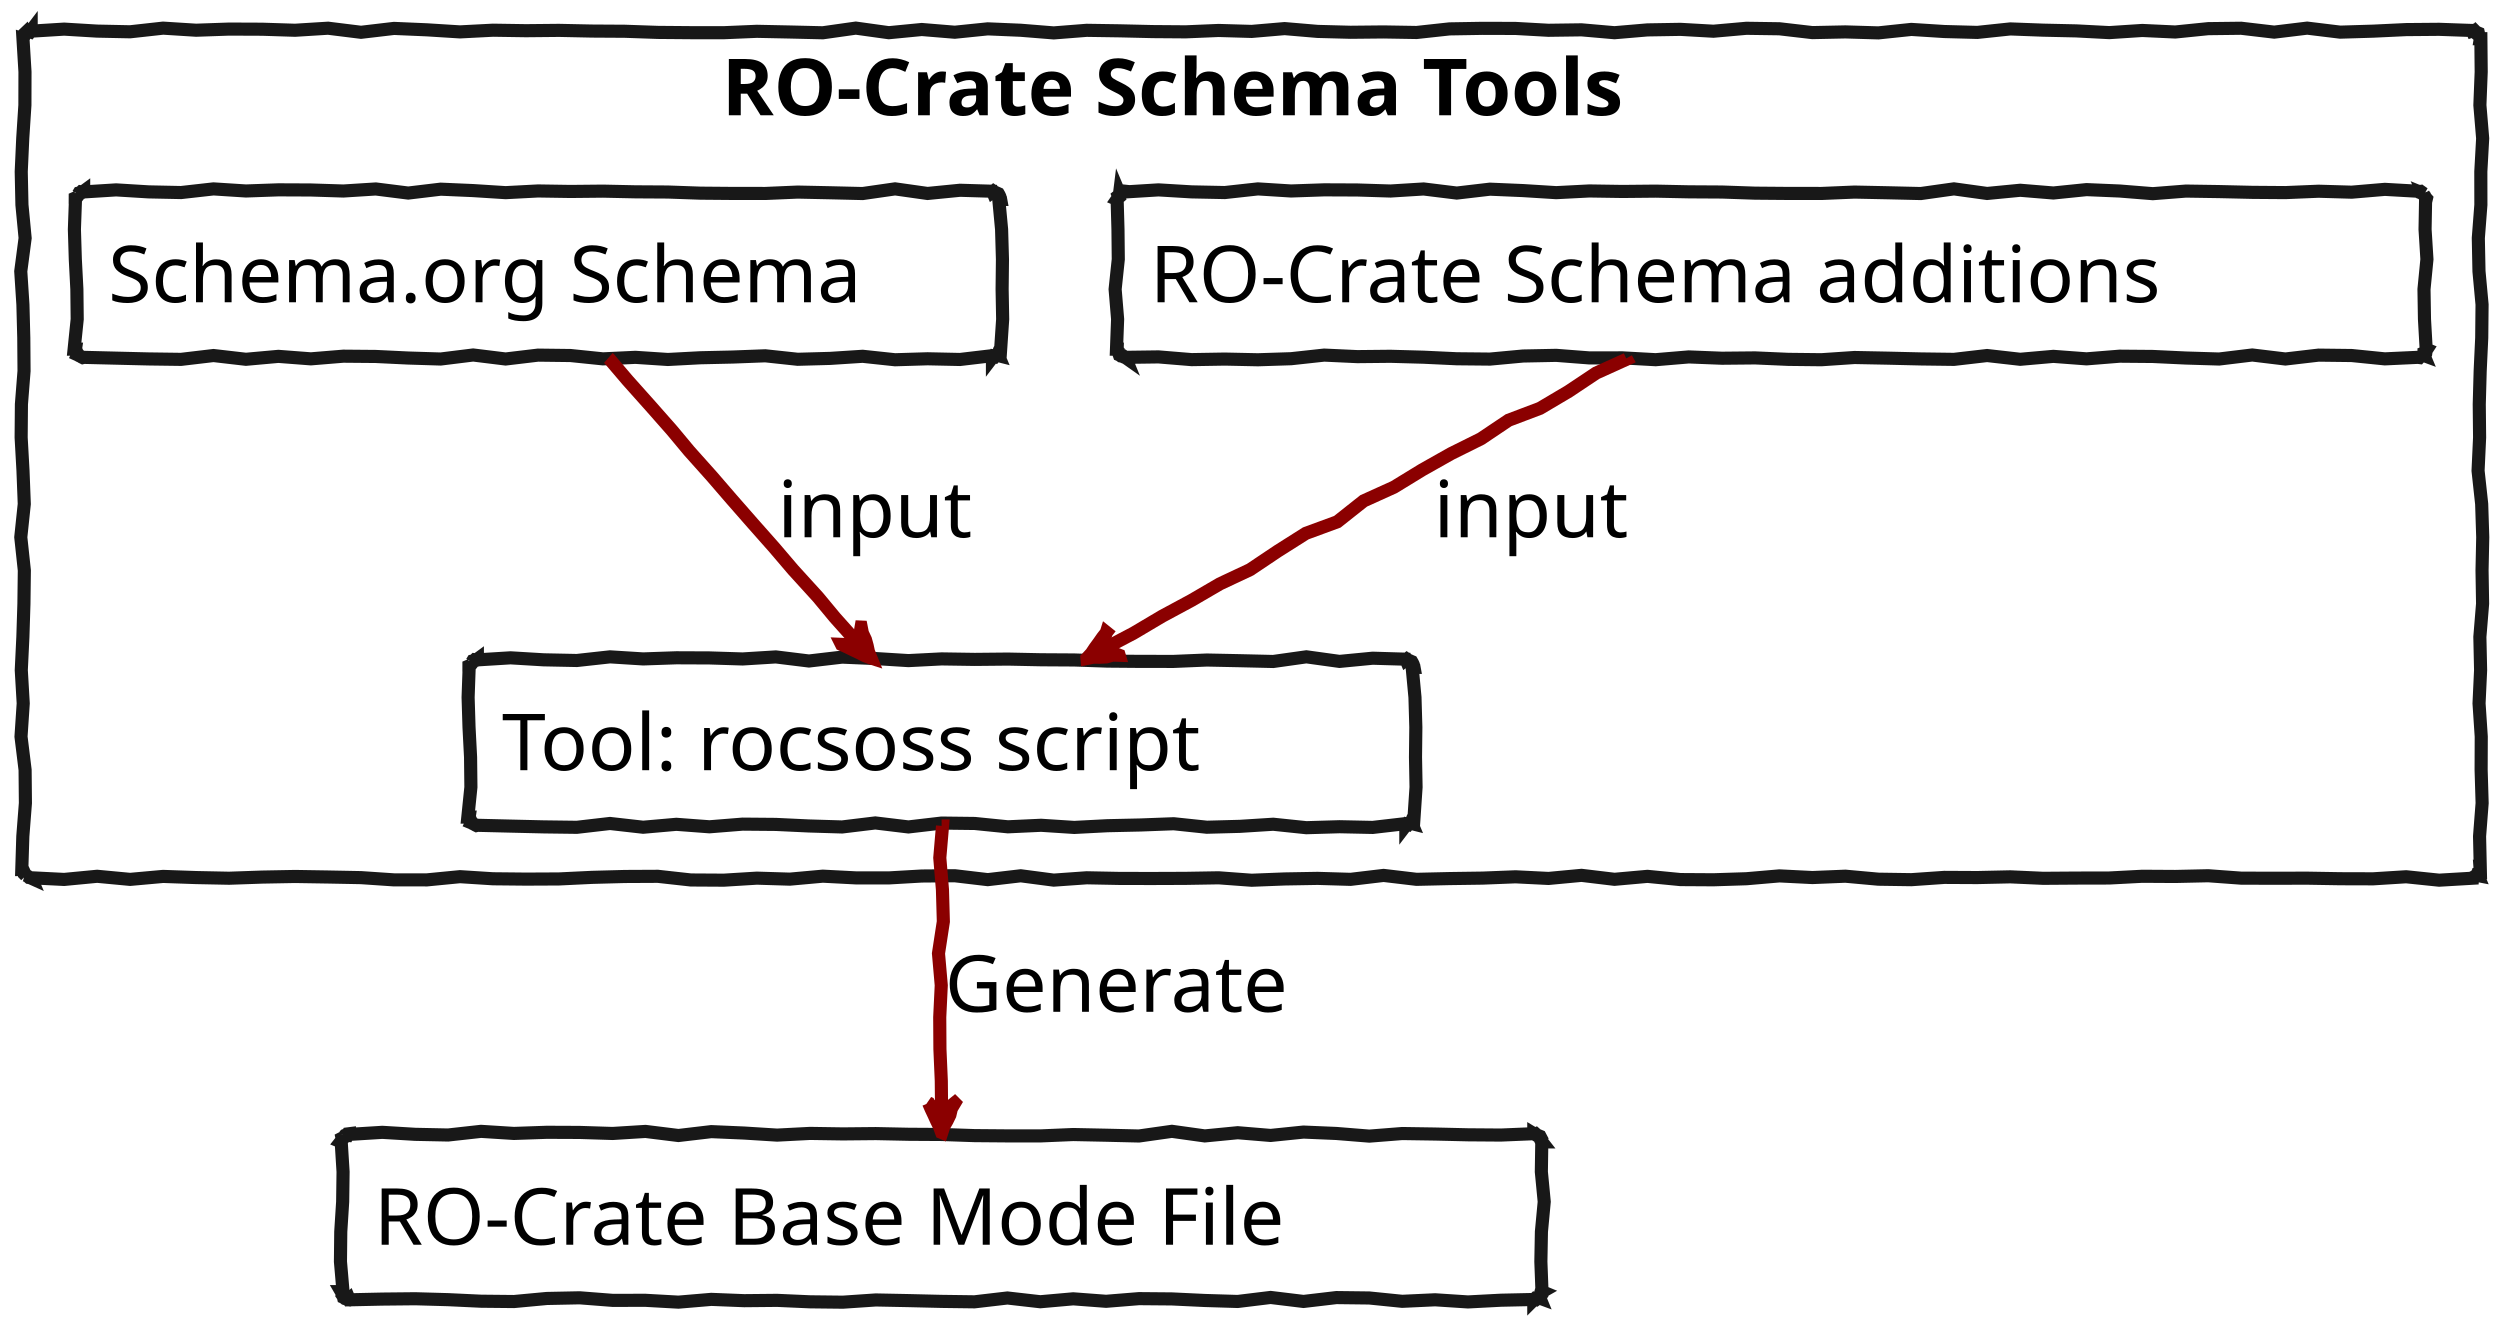
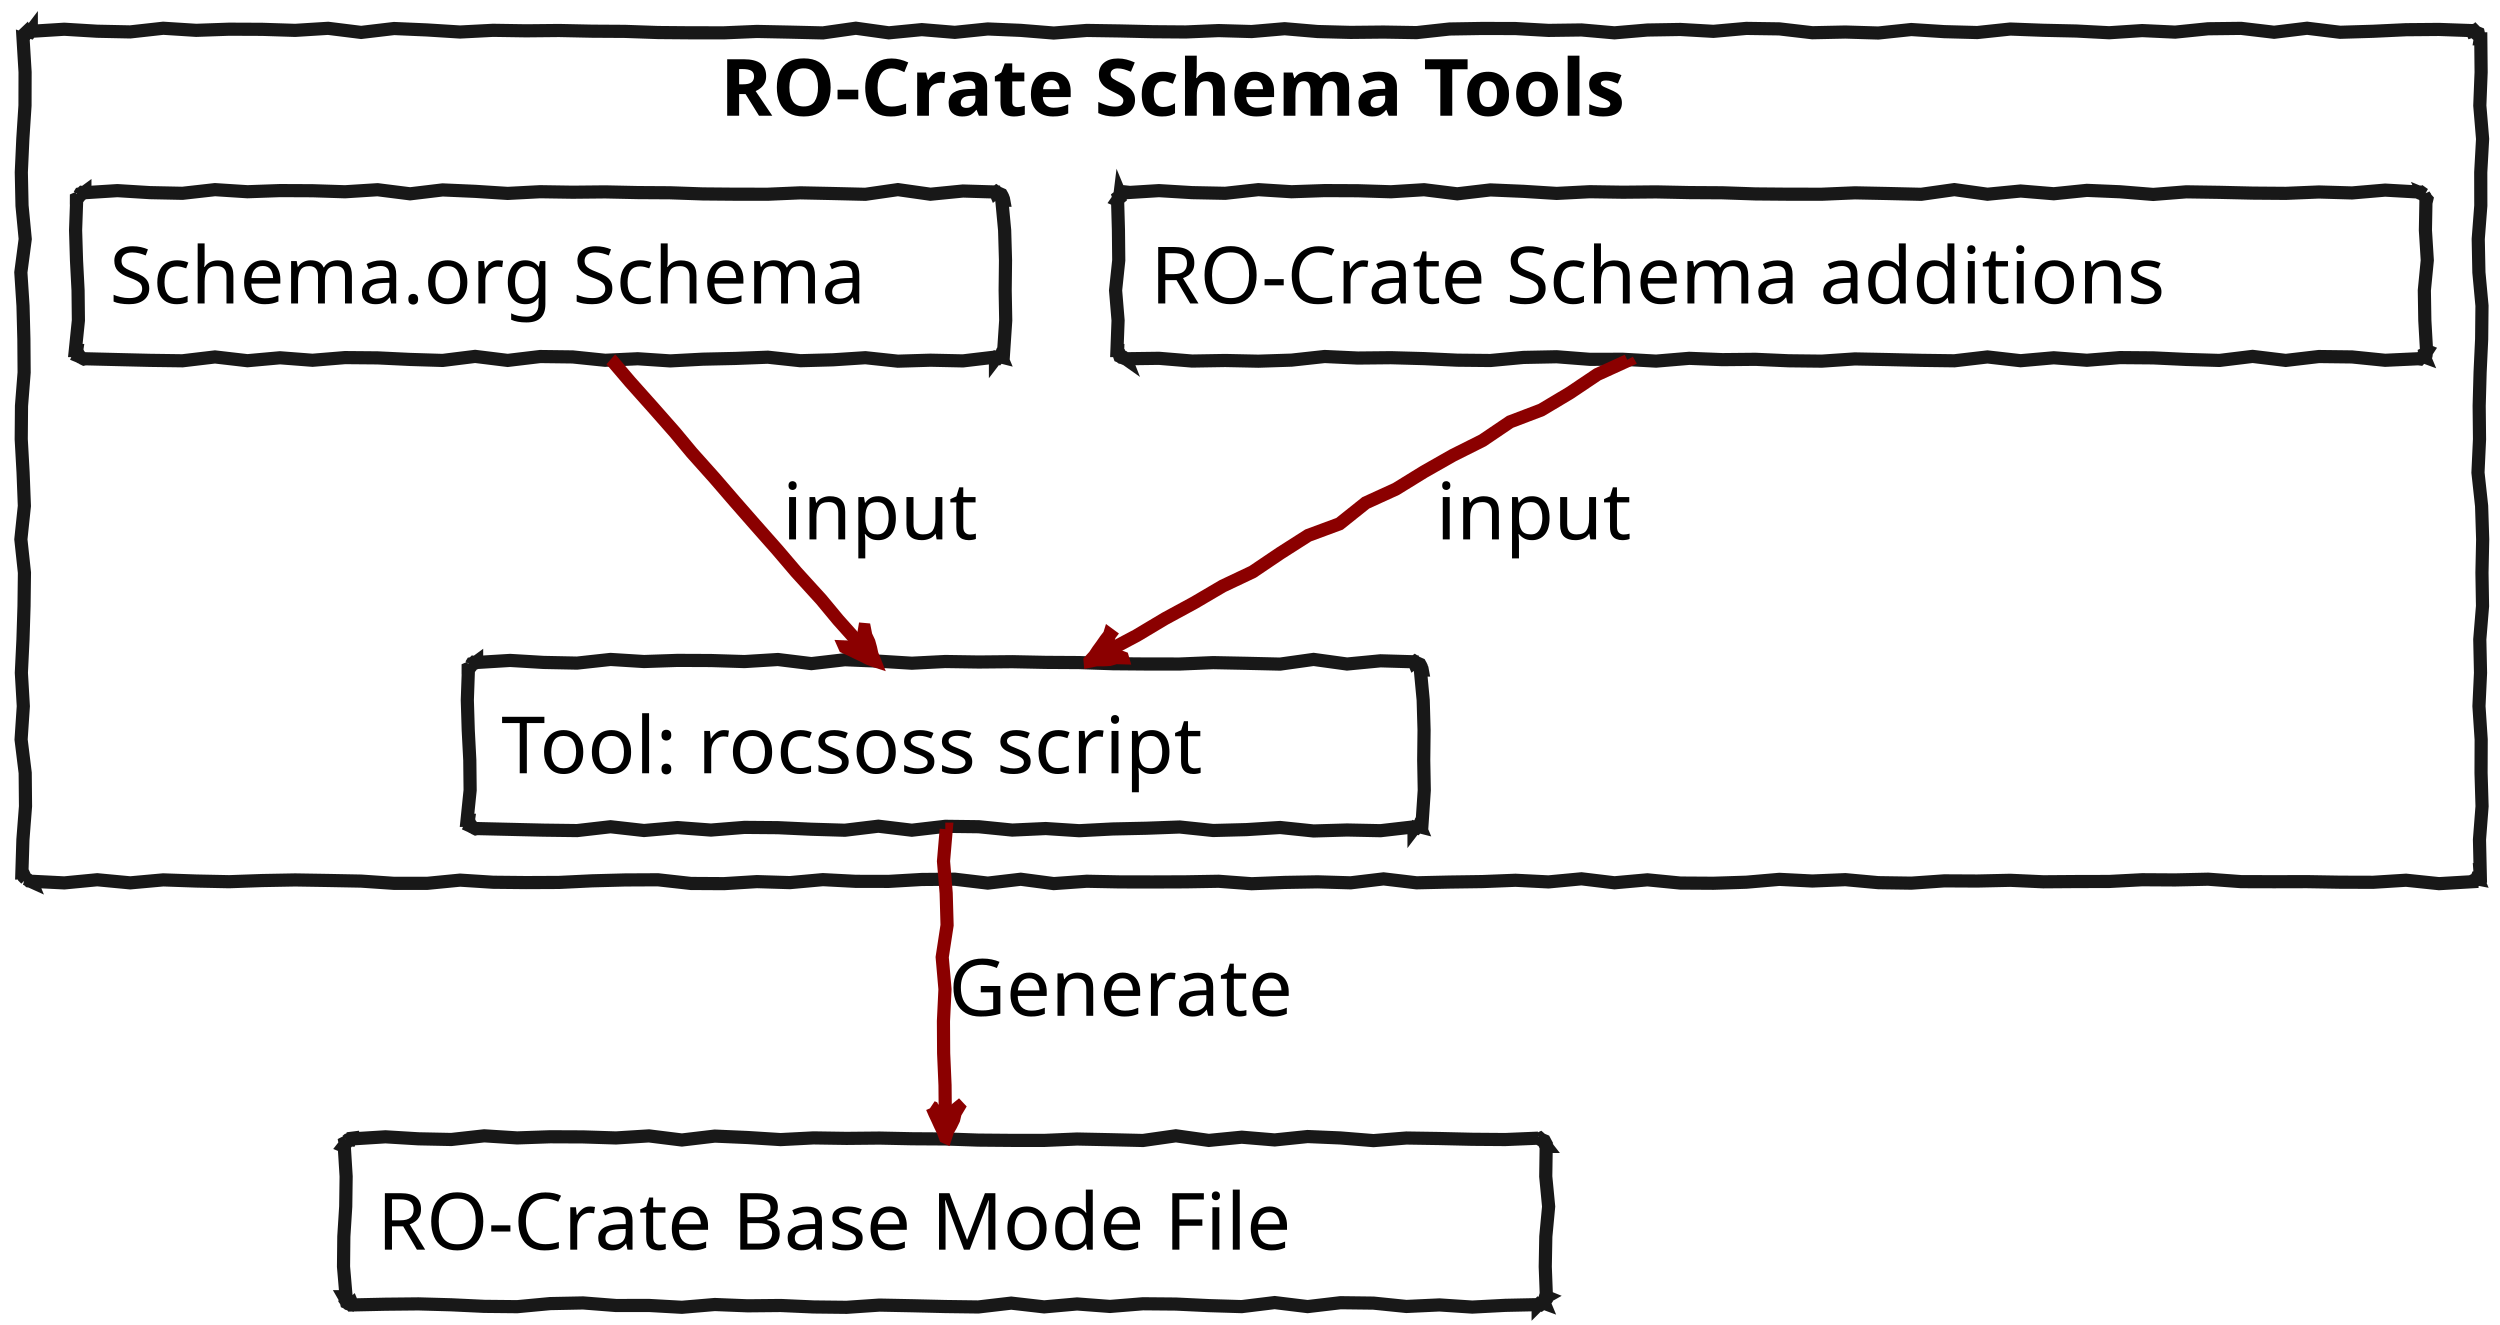
- <svg xmlns="http://www.w3.org/2000/svg" contentStyleType="text/css" height="402px" preserveAspectRatio="none" style="width:762px;height:402px;background:#FFFFFF;" version="1.1" viewBox="0 0 762 402" width="762px" zoomAndPan="magnify">
+ <svg xmlns="http://www.w3.org/2000/svg" contentStyleType="text/css" data-diagram-type="DESCRIPTION" height="402px" preserveAspectRatio="none" style="width:759px;height:402px;background:#FFFFFF;" version="1.1" viewBox="0 0 759 402" width="759px" zoomAndPan="magnify">
  <defs />
  <g>
-     <g id="cluster_tools">
-       <polygon fill="none" points="9.5,9.289,9.5,9.499,19.554,8.875,29.608,9.482,39.662,9.689,49.716,8.576,59.77,9.211,69.824,8.863,79.878,8.905,89.932,9.221,99.987,8.598,110.04,9.843,120.095,8.659,130.149,9.091,140.203,9.721,150.257,9.203,160.311,9.357,170.365,9.257,180.419,9.467,190.473,9.528,200.527,9.875,210.581,9.96,220.635,9.968,230.689,9.544,240.743,9.752,250.797,9.991,260.851,8.568,270.905,9.967,280.959,8.992,291.014,9.823,301.068,8.794,311.122,9.22,321.176,10.031,331.23,9.24,341.284,9.394,351.338,9.628,361.392,9.705,371.446,9.285,381.5,9.576,391.554,8.716,401.608,9.573,411.662,9.837,421.716,9.733,431.77,9.902,441.824,8.806,451.878,8.637,461.932,8.668,471.986,9.23,482.041,9.092,492.095,9.97,502.149,9.114,512.203,8.946,522.257,9.517,532.311,8.622,542.365,8.77,552.419,9.938,562.473,9.725,572.527,10.023,582.581,8.967,592.635,9.608,602.689,9.879,612.743,8.816,622.797,9.193,632.851,9.415,642.905,9.941,652.96,9.285,663.014,9.752,673.068,8.735,683.122,8.612,693.176,9.793,703.23,8.572,713.284,9.798,723.338,9.496,733.392,9.021,743.446,8.935,753.5,9.289,753.558,9.43,753.815,9.343,754.283,9.764,754.49,9.558,754.993,10.065,755.268,10.021,755.417,10.083,755.49,10.406,755.575,10.734,755.931,11.175,756.043,11.514,756,11.789,756.169,11.789,756.268,21.919,755.87,32.05,756.716,42.18,756.155,52.31,756.173,62.441,755.392,72.571,755.595,82.702,756.531,92.832,756.43,102.963,755.957,113.093,755.678,123.223,755.781,133.354,755.314,143.484,756.415,153.614,756.74,163.745,756.526,173.875,756.695,184.006,755.863,194.136,756.087,204.267,755.612,214.397,756.284,224.527,756.247,234.658,756.552,244.788,755.77,254.918,756,265.049,755.959,265.032,755.99,265.459,755.882,265.828,755.403,266.044,755.355,266.438,755.268,266.817,755.287,266.863,754.836,266.775,754.606,267.218,754.24,267.336,753.841,267.372,753.5,267.549,753.5,267.691,743.446,268.278,733.392,267.236,723.338,267.864,713.284,267.835,703.23,267.665,693.176,267.69,683.122,267.662,673.068,266.925,663.014,267.148,652.96,267.087,642.905,267.613,632.851,267.637,622.797,267.711,612.743,267.258,602.689,267.481,592.635,267.429,582.581,268.126,572.527,267.976,562.473,267.063,552.419,267.476,542.365,266.972,532.311,267.837,522.257,268.157,512.203,268.094,502.149,267.113,492.095,268.013,482.041,266.806,471.986,267.749,461.932,267.25,451.878,267.646,441.824,267.789,431.77,268.021,421.716,266.829,411.662,268.024,401.608,267.727,391.554,267.904,381.5,268.297,371.446,267.554,361.392,267.724,351.338,267.762,341.284,267.746,331.23,267.548,321.176,268.26,311.122,266.939,301.068,268.114,291.014,266.925,280.959,267.009,270.905,267.589,260.851,267.577,250.797,267.056,240.743,267.963,230.689,267.658,220.635,268.276,210.581,268.216,200.527,267.101,190.473,267.151,180.419,267.42,170.365,267.904,160.311,267.952,150.257,267.85,140.203,267.207,130.149,268.185,120.095,268.183,110.04,267.502,99.987,267.31,89.932,267.148,79.878,267.334,69.824,267.686,59.77,267.481,49.716,267.131,39.662,268.036,29.608,267.09,19.554,268.051,9.5,267.549,9.555,267.68,9.194,267.517,8.881,267.469,8.408,267.034,8.047,266.871,7.732,266.817,7.892,266.883,7.402,266.387,7.367,266.08,7.329,265.771,7.168,265.411,7,265.049,6.641,265.049,6.957,254.918,7.745,244.788,7.649,234.658,6.404,224.527,7.079,214.397,6.486,204.267,6.974,194.136,7.293,184.006,7.42,173.875,6.335,163.745,7.401,153.614,7.008,143.484,6.445,133.354,6.529,123.223,7.327,113.093,7.25,102.963,6.984,92.832,6.328,82.702,7.658,72.571,6.688,62.441,6.472,52.31,6.933,42.18,7.59,32.05,7.615,21.919,7,11.789,7.011,11.793,7.1,11.416,7.345,11.104,7.497,10.752,7.429,10.31,7.732,10.021,7.785,10.149,8.157,10.047,8.412,9.662,8.738,9.45,9.232,9.643,9.5,9.289" style="stroke:#181818;stroke-width:4.0;" />
-       <text fill="#000000" font-family="Chalkduster" font-size="24" font-weight="bold" lengthAdjust="spacing" textLength="323" x="220" y="35.13">RO-Crate Schema Tools</text>
+     <g class="cluster" data-entity="tools" data-source-line="3" data-uid="ent0002" id="cluster_tools">
+       <polygon fill="none" points="9.5,9.289,9.5,9.499,19.514,8.875,29.527,9.482,39.541,9.689,49.554,8.576,59.568,9.211,69.581,8.863,79.595,8.905,89.608,9.221,99.622,8.598,109.635,9.843,119.649,8.659,129.662,9.091,139.676,9.721,149.689,9.203,159.703,9.357,169.716,9.257,179.73,9.467,189.743,9.528,199.757,9.875,209.77,9.96,219.784,9.968,229.797,9.544,239.811,9.752,249.824,9.991,259.838,8.568,269.851,9.967,279.865,8.992,289.878,9.823,299.892,8.794,309.905,9.22,319.919,10.031,329.932,9.24,339.946,9.394,349.959,9.628,359.973,9.705,369.986,9.285,380,9.576,390.014,8.716,400.027,9.573,410.041,9.837,420.054,9.733,430.068,9.902,440.081,8.806,450.095,8.637,460.108,8.668,470.122,9.23,480.135,9.092,490.149,9.97,500.162,9.114,510.176,8.946,520.189,9.517,530.203,8.622,540.216,8.77,550.23,9.938,560.243,9.725,570.257,10.023,580.27,8.967,590.284,9.608,600.297,9.879,610.311,8.816,620.324,9.193,630.338,9.415,640.351,9.941,650.365,9.285,660.378,9.752,670.392,8.735,680.405,8.612,690.419,9.793,700.432,8.572,710.446,9.798,720.46,9.496,730.473,9.021,740.486,8.935,750.5,9.289,750.558,9.43,750.815,9.343,751.283,9.764,751.49,9.558,751.993,10.065,752.268,10.021,752.417,10.083,752.49,10.406,752.575,10.734,752.931,11.175,753.043,11.514,753,11.789,753.169,11.789,753.268,21.919,752.87,32.05,753.716,42.18,753.155,52.31,753.173,62.441,752.392,72.571,752.595,82.702,753.531,92.832,753.43,102.963,752.957,113.093,752.678,123.223,752.781,133.354,752.314,143.484,753.415,153.614,753.74,163.745,753.526,173.875,753.695,184.006,752.863,194.136,753.087,204.267,752.612,214.397,753.284,224.527,753.247,234.658,753.552,244.788,752.77,254.918,753,265.049,752.959,265.032,752.99,265.459,752.882,265.828,752.403,266.044,752.355,266.438,752.268,266.817,752.287,266.863,751.836,266.775,751.606,267.218,751.24,267.336,750.841,267.372,750.5,267.549,750.5,267.691,740.486,268.278,730.473,267.236,720.46,267.864,710.446,267.835,700.432,267.665,690.419,267.69,680.405,267.662,670.392,266.925,660.378,267.148,650.365,267.087,640.351,267.613,630.338,267.637,620.324,267.711,610.311,267.258,600.297,267.481,590.284,267.429,580.27,268.126,570.257,267.976,560.243,267.063,550.23,267.476,540.216,266.972,530.203,267.837,520.189,268.157,510.176,268.094,500.162,267.113,490.149,268.013,480.135,266.806,470.122,267.749,460.108,267.25,450.095,267.646,440.081,267.789,430.068,268.021,420.054,266.829,410.041,268.024,400.027,267.727,390.014,267.904,380,268.297,369.986,267.554,359.973,267.724,349.959,267.762,339.946,267.746,329.932,267.548,319.919,268.26,309.905,266.939,299.892,268.114,289.878,266.925,279.865,267.009,269.851,267.589,259.838,267.577,249.824,267.056,239.811,267.963,229.797,267.658,219.784,268.276,209.77,268.216,199.757,267.101,189.743,267.151,179.73,267.42,169.716,267.904,159.703,267.952,149.689,267.85,139.676,267.207,129.662,268.185,119.649,268.183,109.635,267.502,99.622,267.31,89.608,267.148,79.595,267.334,69.581,267.686,59.568,267.481,49.554,267.131,39.541,268.036,29.527,267.09,19.514,268.051,9.5,267.549,9.555,267.68,9.194,267.517,8.881,267.469,8.408,267.034,8.047,266.871,7.732,266.817,7.892,266.883,7.402,266.387,7.367,266.08,7.329,265.771,7.168,265.411,7,265.049,6.641,265.049,6.957,254.918,7.745,244.788,7.649,234.658,6.404,224.527,7.079,214.397,6.486,204.267,6.974,194.136,7.293,184.006,7.42,173.875,6.335,163.745,7.401,153.614,7.008,143.484,6.445,133.354,6.529,123.223,7.327,113.093,7.25,102.963,6.984,92.832,6.328,82.702,7.658,72.571,6.688,62.441,6.472,52.31,6.933,42.18,7.59,32.05,7.615,21.919,7,11.789,7.011,11.793,7.1,11.416,7.345,11.104,7.497,10.752,7.429,10.31,7.732,10.021,7.785,10.149,8.157,10.047,8.412,9.662,8.738,9.45,9.232,9.643,9.5,9.289" style="stroke:#181818;stroke-width:4;" />
+       <text fill="#000000" font-family="Chalkduster" font-size="24" font-weight="bold" lengthAdjust="spacing" textLength="322.767" x="218.617" y="35.13">RO-Crate Schema Tools</text>
    </g>
-     <g id="elem_sos">
-       <polygon fill="none" points="25.5,58.289,25.5,58.499,35.393,57.875,45.286,58.482,55.179,58.689,65.071,57.576,74.964,58.211,84.857,57.862,94.75,57.906,104.643,58.221,114.536,57.598,124.429,58.843,134.321,57.659,144.214,58.091,154.107,58.721,164,58.203,173.893,58.357,183.786,58.257,193.679,58.468,203.571,58.528,213.464,58.875,223.357,58.96,233.25,58.968,243.143,58.544,253.036,58.752,262.929,58.991,272.821,57.568,282.714,58.968,292.607,57.992,302.5,58.289,302.568,58.453,302.79,58.283,303.198,58.561,303.655,58.957,303.908,58.86,304.268,59.021,304.3,59.035,304.519,59.418,304.689,59.781,304.706,60.081,304.942,60.472,305,60.789,304.428,60.789,305.284,69.915,305.548,79.041,305.445,88.167,305.613,97.293,305,106.419,304.851,106.357,304.653,106.689,304.516,107.047,304.543,107.472,304.354,107.808,304.268,108.187,304.355,108.396,303.892,108.279,303.517,108.374,303.236,108.696,302.769,108.567,302.5,108.919,302.5,108.4,292.607,109.568,282.714,109.355,272.821,109.653,262.929,108.597,253.036,109.238,243.143,109.509,233.25,108.446,223.357,108.823,213.464,109.045,203.571,109.57,193.679,108.915,183.786,109.381,173.893,108.365,164,108.242,154.107,109.422,144.214,108.202,134.321,109.428,124.429,109.125,114.536,108.651,104.643,108.565,94.75,109.377,84.857,108.62,74.964,109.511,65.071,108.366,55.179,109.536,45.286,109.403,35.393,109.164,25.5,108.919,25.506,108.933,25.239,108.996,24.871,108.815,24.461,108.532,24.12,108.416,23.732,108.187,23.692,108.17,23.806,107.924,23.487,107.499,23.346,107.148,22.959,106.695,23,106.419,22.595,106.419,23.531,97.293,23.43,88.167,22.957,79.041,22.678,69.915,23,60.789,22.933,60.761,22.935,60.348,23.421,60.135,23.667,59.823,23.748,59.442,23.732,59.021,23.821,59.235,24.068,58.833,24.451,58.755,24.744,58.462,25.183,58.523,25.5,58.289" style="stroke:#181818;stroke-width:4.0;" />
-       <text fill="#000000" font-family="Chalkduster" font-size="24" lengthAdjust="spacing" textLength="262" x="33" y="92.13">Schema.org Schema</text>
+     <g class="entity" data-entity="sos" data-source-line="4" data-uid="ent0003" id="entity_sos">
+       <polygon fill="none" points="25.77,58.289,25.77,58.499,35.643,57.875,45.517,58.482,55.39,58.689,65.263,57.576,75.137,58.211,85.01,57.862,94.883,57.906,104.757,58.221,114.63,57.598,124.504,58.843,134.377,57.659,144.25,58.091,154.124,58.721,163.997,58.203,173.87,58.357,183.744,58.257,193.617,58.468,203.49,58.528,213.364,58.875,223.237,58.96,233.111,58.968,242.984,58.544,252.857,58.752,262.731,58.991,272.604,57.568,282.477,58.968,292.351,57.992,302.224,58.289,302.292,58.453,302.515,58.283,302.923,58.561,303.379,58.957,303.632,58.86,303.992,59.021,304.024,59.035,304.243,59.418,304.413,59.781,304.43,60.081,304.666,60.472,304.724,60.789,304.152,60.789,305.009,69.915,305.272,79.041,305.169,88.167,305.337,97.293,304.724,106.419,304.575,106.357,304.377,106.689,304.24,107.047,304.267,107.472,304.078,107.808,303.992,108.187,304.079,108.396,303.616,108.279,303.241,108.374,302.96,108.696,302.493,108.567,302.224,108.919,302.224,108.4,292.351,109.568,282.477,109.355,272.604,109.653,262.731,108.597,252.857,109.238,242.984,109.509,233.111,108.446,223.237,108.823,213.364,109.045,203.49,109.57,193.617,108.915,183.744,109.381,173.87,108.365,163.997,108.242,154.124,109.422,144.25,108.202,134.377,109.428,124.504,109.125,114.63,108.651,104.757,108.565,94.883,109.377,85.01,108.62,75.137,109.511,65.263,108.366,55.39,109.536,45.517,109.403,35.643,109.164,25.77,108.919,25.776,108.933,25.509,108.996,25.141,108.815,24.731,108.532,24.39,108.416,24.002,108.187,23.962,108.17,24.076,107.924,23.757,107.499,23.616,107.148,23.229,106.695,23.27,106.419,22.865,106.419,23.801,97.293,23.7,88.167,23.227,79.041,22.948,69.915,23.27,60.789,23.203,60.761,23.205,60.348,23.691,60.135,23.937,59.823,24.018,59.442,24.002,59.021,24.091,59.235,24.338,58.833,24.721,58.755,25.014,58.462,25.453,58.523,25.77,58.289" style="stroke:#181818;stroke-width:4;" />
+       <text fill="#000000" font-family="Chalkduster" font-size="24" lengthAdjust="spacing" textLength="261.454" x="33.27" y="92.13">Schema.org Schema</text>
    </g>
-     <g id="elem_roc">
-       <polygon fill="none" points="343,58.289,343,58.499,353.103,57.875,363.205,58.482,373.308,58.689,383.41,57.576,393.513,58.211,403.615,57.862,413.718,57.906,423.82,58.221,433.923,57.598,444.026,58.843,454.128,57.659,464.231,58.091,474.333,58.721,484.436,58.203,494.538,58.357,504.641,58.257,514.744,58.468,524.846,58.528,534.949,58.875,545.051,58.96,555.154,58.968,565.256,58.544,575.359,58.752,585.462,58.991,595.564,57.568,605.667,58.968,615.769,57.992,625.872,58.823,635.974,57.794,646.077,58.221,656.179,59.031,666.282,58.24,676.385,58.394,686.487,58.628,696.59,58.705,706.692,58.285,716.795,58.576,726.897,57.717,737,58.289,737.036,58.377,737.423,58.604,737.764,58.719,738.139,58.917,738.353,58.726,738.768,59.021,738.567,58.938,738.723,59.295,739.043,59.721,739.147,60.057,739.563,60.522,739.5,60.789,739.325,60.789,739.157,69.915,739.728,79.041,738.833,88.167,738.981,97.293,739.5,106.419,739.7,106.502,739.488,106.828,739.433,107.22,738.962,107.438,739.013,107.874,738.768,108.187,738.843,108.368,738.354,108.188,738.048,108.45,737.723,108.665,737.437,108.973,737,108.919,737,108.915,726.897,109.381,716.795,108.365,706.692,108.242,696.59,109.422,686.487,108.202,676.385,109.428,666.282,109.125,656.179,108.651,646.077,108.565,635.974,109.377,625.872,108.62,615.769,109.511,605.667,108.366,595.564,109.536,585.462,109.403,575.359,109.164,565.256,108.966,555.154,109.645,545.051,109.532,534.949,109.088,524.846,109.187,514.744,108.788,504.641,109.635,494.538,109.074,484.436,109.091,474.333,108.31,464.231,108.514,454.128,109.45,444.026,109.349,433.923,108.876,423.82,108.597,413.718,108.7,403.615,108.233,393.513,109.334,383.41,109.658,373.308,109.445,363.205,109.614,353.103,108.782,343,108.919,343.011,108.946,342.597,108.653,342.329,108.713,341.971,108.555,341.656,108.503,341.232,108.187,341.161,108.157,341.044,107.816,341.076,107.536,340.968,107.198,340.489,106.707,340.5,106.419,340.306,106.419,340.649,97.293,339.889,88.167,340.853,79.041,340.758,69.915,340.5,60.789,340.469,60.776,340.69,60.453,341.017,60.175,340.843,59.688,341.183,59.415,341.232,59.021,341.269,59.109,341.601,58.91,341.957,58.772,342.307,58.617,342.567,58.243,343,58.289" style="stroke:#181818;stroke-width:4.0;" />
-       <text fill="#000000" font-family="Chalkduster" font-size="24" lengthAdjust="spacing" textLength="379" x="350.5" y="92.13">RO-Crate Schema additions</text>
+     <g class="entity" data-entity="roc" data-source-line="5" data-uid="ent0004" id="entity_roc">
+       <polygon fill="none" points="341.8,58.289,341.8,58.499,351.861,57.875,361.923,58.482,371.984,58.689,382.046,57.576,392.107,58.211,402.169,57.862,412.23,57.906,422.292,58.221,432.353,57.598,442.414,58.843,452.476,57.659,462.537,58.091,472.599,58.721,482.66,58.203,492.722,58.357,502.783,58.257,512.845,58.468,522.906,58.528,532.968,58.875,543.029,58.96,553.091,58.968,563.152,58.544,573.213,58.752,583.275,58.991,593.336,57.568,603.398,58.968,613.459,57.992,623.521,58.823,633.582,57.794,643.644,58.221,653.705,59.031,663.766,58.24,673.828,58.394,683.889,58.628,693.951,58.705,704.012,58.285,714.074,58.576,724.135,57.717,734.197,58.289,734.233,58.377,734.62,58.604,734.961,58.719,735.336,58.917,735.549,58.726,735.965,59.021,735.764,58.938,735.919,59.295,736.239,59.721,736.343,60.057,736.76,60.522,736.697,60.789,736.522,60.789,736.354,69.915,736.925,79.041,736.03,88.167,736.178,97.293,736.697,106.419,736.896,106.502,736.684,106.828,736.63,107.22,736.158,107.438,736.209,107.874,735.965,108.187,736.04,108.368,735.551,108.188,735.245,108.45,734.92,108.665,734.633,108.973,734.197,108.919,734.197,108.915,724.135,109.381,714.074,108.365,704.012,108.242,693.951,109.422,683.889,108.202,673.828,109.428,663.766,109.125,653.705,108.651,643.644,108.565,633.582,109.377,623.521,108.62,613.459,109.511,603.398,108.366,593.336,109.536,583.275,109.403,573.213,109.164,563.152,108.966,553.091,109.645,543.029,109.532,532.968,109.088,522.906,109.187,512.845,108.788,502.783,109.635,492.722,109.074,482.66,109.091,472.599,108.31,462.537,108.514,452.476,109.45,442.414,109.349,432.353,108.876,422.292,108.597,412.23,108.7,402.169,108.233,392.107,109.334,382.046,109.658,371.984,109.445,361.923,109.614,351.861,108.782,341.8,108.919,341.811,108.946,341.397,108.653,341.129,108.713,340.771,108.555,340.456,108.503,340.032,108.187,339.962,108.157,339.844,107.816,339.876,107.536,339.768,107.198,339.289,106.707,339.3,106.419,339.106,106.419,339.449,97.293,338.689,88.167,339.653,79.041,339.558,69.915,339.3,60.789,339.269,60.776,339.49,60.453,339.817,60.175,339.643,59.688,339.983,59.415,340.032,59.021,340.069,59.109,340.401,58.91,340.757,58.772,341.107,58.617,341.367,58.243,341.8,58.289" style="stroke:#181818;stroke-width:4;" />
+       <text fill="#000000" font-family="Chalkduster" font-size="24" lengthAdjust="spacing" textLength="377.397" x="349.3" y="92.13">RO-Crate Schema additions</text>
    </g>
-     <g id="elem_rocsoss">
-       <polygon fill="none" points="145.5,200.919,145.5,201.129,155.607,200.505,165.714,201.112,175.821,201.319,185.929,200.206,196.036,200.841,206.143,200.493,216.25,200.536,226.357,200.851,236.464,200.228,246.571,201.473,256.679,200.289,266.786,200.721,276.893,201.351,287,200.833,297.107,200.987,307.214,200.887,317.321,201.097,327.429,201.158,337.536,201.505,347.643,201.59,357.75,201.598,367.857,201.174,377.964,201.382,388.071,201.621,398.179,200.198,408.286,201.597,418.393,200.622,428.5,200.919,428.568,201.083,428.79,200.913,429.198,201.191,429.655,201.587,429.908,201.49,430.268,201.651,430.3,201.665,430.519,202.048,430.689,202.411,430.706,202.711,430.942,203.102,431,203.419,430.428,203.419,431.284,212.545,431.548,221.671,431.445,230.797,431.613,239.923,431,249.049,430.851,248.987,430.653,249.319,430.516,249.677,430.543,250.102,430.354,250.438,430.268,250.817,430.355,251.026,429.892,250.909,429.517,251.004,429.236,251.326,428.769,251.197,428.5,251.549,428.5,251.03,418.393,252.198,408.286,251.984,398.179,252.283,388.071,251.227,377.964,251.868,367.857,252.139,357.75,251.076,347.643,251.453,337.536,251.675,327.429,252.201,317.321,251.545,307.214,252.011,297.107,250.995,287,250.871,276.893,252.052,266.786,250.832,256.679,252.058,246.571,251.755,236.464,251.281,226.357,251.195,216.25,252.007,206.143,251.25,196.036,252.141,185.929,250.996,175.821,252.166,165.714,252.033,155.607,251.794,145.5,251.549,145.506,251.563,145.239,251.626,144.871,251.445,144.461,251.162,144.12,251.046,143.732,250.817,143.692,250.8,143.806,250.554,143.487,250.129,143.346,249.778,142.959,249.325,143,249.049,142.595,249.049,143.531,239.923,143.43,230.797,142.957,221.671,142.678,212.545,143,203.419,142.933,203.391,142.935,202.978,143.421,202.765,143.667,202.453,143.748,202.072,143.732,201.651,143.821,201.865,144.068,201.463,144.451,201.385,144.744,201.093,145.183,201.153,145.5,200.919" style="stroke:#181818;stroke-width:4.0;" />
-       <text fill="#000000" font-family="Chalkduster" font-size="24" lengthAdjust="spacing" textLength="268" x="153" y="234.76">Tool: rocsoss script</text>
+     <g class="entity" data-entity="rocsoss" data-source-line="6" data-uid="ent0005" id="entity_rocsoss">
+       <polygon fill="none" points="144.7,200.919,144.7,201.129,154.864,200.505,165.028,201.112,175.192,201.319,185.357,200.206,195.521,200.841,205.685,200.493,215.849,200.536,226.013,200.851,236.177,200.228,246.341,201.473,256.505,200.289,266.67,200.721,276.834,201.351,286.998,200.833,297.162,200.987,307.326,200.887,317.49,201.097,327.654,201.158,337.818,201.505,347.983,201.59,358.147,201.598,368.311,201.174,378.475,201.382,388.639,201.621,398.803,200.198,408.967,201.597,419.132,200.622,429.296,200.919,429.364,201.083,429.586,200.913,429.994,201.191,430.451,201.587,430.704,201.49,431.063,201.651,431.096,201.665,431.314,202.048,431.484,202.411,431.502,202.711,431.738,203.102,431.796,203.419,431.223,203.419,432.08,212.545,432.344,221.671,432.24,230.797,432.409,239.923,431.796,249.049,431.647,248.987,431.448,249.319,431.311,249.677,431.338,250.102,431.149,250.438,431.063,250.817,431.15,251.026,430.688,250.909,430.312,251.004,430.032,251.326,429.564,251.197,429.296,251.549,429.296,251.03,419.132,252.198,408.967,251.984,398.803,252.283,388.639,251.227,378.475,251.868,368.311,252.139,358.147,251.076,347.983,251.453,337.818,251.675,327.654,252.201,317.49,251.545,307.326,252.011,297.162,250.995,286.998,250.871,276.834,252.052,266.67,250.832,256.505,252.058,246.341,251.755,236.177,251.281,226.013,251.195,215.849,252.007,205.685,251.25,195.521,252.141,185.357,250.996,175.192,252.166,165.028,252.033,154.864,251.794,144.7,251.549,144.706,251.563,144.439,251.626,144.071,251.445,143.661,251.162,143.32,251.046,142.932,250.817,142.892,250.8,143.006,250.554,142.687,250.129,142.546,249.778,142.159,249.325,142.2,249.049,141.795,249.049,142.731,239.923,142.63,230.797,142.157,221.671,141.878,212.545,142.2,203.419,142.133,203.391,142.135,202.978,142.621,202.765,142.867,202.453,142.948,202.072,142.932,201.651,143.021,201.865,143.268,201.463,143.65,201.385,143.944,201.093,144.383,201.153,144.7,200.919" style="stroke:#181818;stroke-width:4;" />
+       <text fill="#000000" font-family="Chalkduster" font-size="24" lengthAdjust="spacing" textLength="269.596" x="152.2" y="234.76">Tool: rocsoss script</text>
    </g>
-     <g id="elem_rop">
-       <polygon fill="none" points="106.5,345.549,106.5,345.759,116.528,345.135,126.556,345.742,136.583,345.949,146.611,344.836,156.639,345.471,166.667,345.123,176.694,345.166,186.722,345.481,196.75,344.858,206.778,346.103,216.806,344.919,226.833,345.351,236.861,345.981,246.889,345.463,256.917,345.617,266.944,345.517,276.972,345.728,287,345.788,297.028,346.135,307.056,346.22,317.083,346.228,327.111,345.804,337.139,346.012,347.167,346.251,357.194,344.828,367.222,346.228,377.25,345.252,387.278,346.083,397.306,345.054,407.333,345.481,417.361,346.291,427.389,345.5,437.417,345.654,447.444,345.888,457.472,345.965,467.5,345.549,467.5,345.548,467.89,345.784,468.134,345.666,468.597,346.076,468.984,346.304,469.268,346.281,469.405,346.338,469.603,346.713,469.412,346.927,469.506,347.259,469.662,347.616,470,348.049,469.941,348.049,469.803,357.175,470.681,366.301,469.825,375.427,469.657,384.553,470,393.679,470.07,393.708,469.648,393.947,469.547,394.32,469.76,394.822,469.548,395.149,469.268,395.447,469.361,395.673,468.873,395.494,468.601,395.838,468.282,396.068,467.793,395.887,467.5,396.179,467.5,396.083,457.472,396.305,447.444,396.83,437.417,396.175,427.389,396.641,417.361,395.625,407.333,395.502,397.306,396.682,387.278,395.462,377.25,396.688,367.222,396.385,357.194,395.911,347.167,395.825,337.139,396.637,327.111,395.88,317.083,396.771,307.056,395.626,297.028,396.796,287,396.663,276.972,396.424,266.944,396.226,256.917,396.905,246.889,396.792,236.861,396.348,226.833,396.447,216.806,396.048,206.778,396.895,196.75,396.334,186.722,396.351,176.694,395.57,166.667,395.774,156.639,396.709,146.611,396.608,136.583,396.136,126.556,395.857,116.528,395.96,106.5,396.179,106.412,395.967,106.199,396.16,105.887,396.114,105.507,395.902,105.174,395.807,104.732,395.447,104.69,395.429,104.613,395.104,104.32,394.69,104.38,394.422,104.222,394.064,104,393.679,104.552,393.679,103.77,384.553,103.866,375.427,104.444,366.301,104.567,357.175,104,348.049,103.842,347.984,104.087,347.671,104.339,347.361,104.251,346.91,104.695,346.68,104.732,346.281,104.765,346.361,105.073,346.104,105.457,346.032,105.886,346.066,106.106,345.599,106.5,345.549" style="stroke:#181818;stroke-width:4.0;" />
-       <text fill="#000000" font-family="Chalkduster" font-size="24" lengthAdjust="spacing" textLength="346" x="114" y="379.39">RO-Crate Base Mode File</text>
+     <g class="entity" data-entity="rop" data-source-line="9" data-uid="ent0006" id="entity_rop">
+       <polygon fill="none" points="107.02,345.549,107.02,345.759,117.019,345.135,127.018,345.742,137.017,345.949,147.016,344.836,157.015,345.471,167.014,345.123,177.013,345.166,187.012,345.481,197.011,344.858,207.01,346.103,217.009,344.919,227.008,345.351,237.007,345.981,247.006,345.463,257.005,345.617,267.004,345.517,277.003,345.728,287.002,345.788,297.001,346.135,307,346.22,316.999,346.228,326.998,345.804,336.997,346.012,346.996,346.251,356.995,344.828,366.994,346.228,376.993,345.252,386.992,346.083,396.991,345.054,406.99,345.481,416.989,346.291,426.988,345.5,436.987,345.654,446.986,345.888,456.985,345.965,466.984,345.549,466.983,345.548,467.374,345.784,467.618,345.666,468.08,346.076,468.468,346.304,468.751,346.281,468.888,346.338,469.087,346.713,468.896,346.927,468.99,347.259,469.146,347.616,469.484,348.049,469.425,348.049,469.287,357.175,470.165,366.301,469.309,375.427,469.14,384.553,469.484,393.679,469.554,393.708,469.132,393.947,469.031,394.32,469.244,394.822,469.032,395.149,468.751,395.447,468.845,395.673,468.357,395.494,468.085,395.838,467.766,396.068,467.277,395.887,466.984,396.179,466.984,396.083,456.985,396.305,446.986,396.83,436.987,396.175,426.988,396.641,416.989,395.625,406.99,395.502,396.991,396.682,386.992,395.462,376.993,396.688,366.994,396.385,356.995,395.911,346.996,395.825,336.997,396.637,326.998,395.88,316.999,396.771,307,395.626,297.001,396.796,287.002,396.663,277.003,396.424,267.004,396.226,257.005,396.905,247.006,396.792,237.007,396.348,227.008,396.447,217.009,396.048,207.01,396.895,197.011,396.334,187.012,396.351,177.013,395.57,167.014,395.774,157.015,396.709,147.016,396.608,137.017,396.136,127.018,395.857,117.019,395.96,107.02,396.179,106.933,395.967,106.719,396.16,106.407,396.114,106.026,395.902,105.694,395.807,105.252,395.447,105.21,395.429,105.133,395.104,104.84,394.69,104.9,394.422,104.742,394.064,104.52,393.679,105.072,393.679,104.29,384.553,104.386,375.427,104.963,366.301,105.087,357.175,104.52,348.049,104.362,347.984,104.607,347.671,104.859,347.361,104.771,346.91,105.215,346.68,105.252,346.281,105.285,346.361,105.593,346.104,105.978,346.032,106.406,346.066,106.626,345.599,107.02,345.549" style="stroke:#181818;stroke-width:4;" />
+       <text fill="#000000" font-family="Chalkduster" font-size="24" lengthAdjust="spacing" textLength="344.964" x="114.52" y="379.39">RO-Crate Base Mode File</text>
    </g>
-     <g id="link_sos_rocsoss">
-       <path d="M185.42,109.099 L185.631,109.284 L191.341,115.98 L198.287,123.757 L204.831,131.183 L210.051,137.451 L217.025,145.253 L223.012,152.191 L229.392,159.473 L236.045,166.995 L241.756,173.692 L249.343,182.029 L254.491,188.235 L261.46,196.032 " fill="none" style="stroke:#8B0000;stroke-width:4.0;" />
-       <polygon fill="#8B0000" points="265.41,200.549,265.477,200.57,264.695,198.626,264.306,196.805,263.789,194.944,262.852,192.952,262.497,191.141,262.471,191.139,262.279,192.26,262.218,193.39,262.247,194.526,261.964,195.641,262.119,196.785,262.131,196.969,260.976,196.5,259.856,196.568,258.742,196.702,257.601,196.454,256.474,196.407,256.484,196.428,258.257,197.226,260.074,198.118,261.869,198.964,263.705,199.898,265.41,200.549" style="stroke:#8B0000;stroke-width:4.0;" />
-       <text fill="#000000" font-family="Chalkduster" font-size="24" lengthAdjust="spacing" textLength="69" x="237" y="163.76">input</text>
+     <g class="link" data-entity-1="sos" data-entity-2="rocsoss" data-source-line="11" data-uid="lnk7" id="link_sos_rocsoss">
+       <path d="M185.42,109.099 L185.631,109.284 L191.341,115.98 L198.287,123.757 L204.831,131.183 L210.051,137.451 L217.025,145.253 L223.012,152.191 L229.392,159.473 L236.045,166.995 L241.756,173.692 L249.343,182.029 L254.491,188.235 L261.46,196.032" fill="none" style="stroke:#8B0000;stroke-width:4;" />
+       <polygon fill="#8B0000" points="265.41,200.549,265.477,200.57,264.695,198.626,264.306,196.805,263.789,194.944,262.852,192.952,262.497,191.141,262.471,191.139,262.279,192.26,262.218,193.39,262.247,194.526,261.964,195.641,262.119,196.785,262.131,196.969,260.976,196.5,259.856,196.568,258.742,196.702,257.601,196.454,256.474,196.407,256.484,196.428,258.257,197.226,260.074,198.118,261.869,198.964,263.705,199.898,265.41,200.549" style="stroke:#8B0000;stroke-width:4;" />
+       <text fill="#000000" font-family="Chalkduster" font-size="24" lengthAdjust="spacing" textLength="69.348" x="237.52" y="163.76">input</text>
    </g>
-     <g id="link_roc_rocsoss">
-       <path d="M495.64,109.259 L495.776,109.504 L486.534,113.689 L478.089,119.31 L469.385,124.464 L459.825,128.08 L451.399,133.734 L442.335,138.24 L433.525,143.203 L424.891,148.484 L415.649,152.671 L407.618,159.035 L398.013,162.568 L389.455,167.985 L381.025,173.632 L371.851,177.942 L363.113,183.034 L354.21,187.831 L345.508,192.989 L336.554,197.694 " fill="none" style="stroke:#8B0000;stroke-width:4.0;" />
-       <polygon fill="#8B0000" points="331.31,200.609,331.316,200.679,333.26,200.296,335.24,200.322,337.208,200.216,339.137,199.671,341.12,199.732,341.113,199.708,339.993,199.285,338.909,198.988,337.85,198.779,336.705,198.269,335.68,198.18,335.858,198.23,335.789,197.034,336.238,195.986,336.75,194.956,336.895,193.82,337.233,192.74,337.251,192.754,336.04,194.308,334.911,195.923,333.743,197.509,332.651,199.153,331.31,200.609" style="stroke:#8B0000;stroke-width:4.0;" />
-       <text fill="#000000" font-family="Chalkduster" font-size="24" lengthAdjust="spacing" textLength="69" x="437" y="163.76">input</text>
+     <g class="link" data-entity-1="roc" data-entity-2="rocsoss" data-source-line="12" data-uid="lnk8" id="link_roc_rocsoss">
+       <path d="M493.99,109.259 L494.127,109.503 L484.954,113.689 L476.583,119.308 L467.951,124.46 L458.459,128.077 L450.107,133.729 L441.113,138.235 L432.375,143.197 L423.814,148.476 L414.642,152.663 L406.687,159.024 L397.149,162.558 L388.664,167.974 L380.308,173.618 L371.204,177.928 L362.538,183.019 L353.706,187.815 L345.077,192.971 L336.194,197.676" fill="none" style="stroke:#8B0000;stroke-width:4;" />
+       <polygon fill="#8B0000" points="330.96,200.609,330.966,200.679,332.909,200.289,334.889,200.309,336.856,200.196,338.783,199.644,340.767,199.699,340.76,199.674,339.639,199.255,338.554,198.962,337.494,198.756,336.348,198.25,335.322,198.165,335.5,198.215,335.426,197.019,335.872,195.969,336.381,194.937,336.522,193.801,336.856,192.72,336.874,192.733,335.668,194.291,334.545,195.911,333.382,197.501,332.296,199.148,330.96,200.609" style="stroke:#8B0000;stroke-width:4;" />
+       <text fill="#000000" font-family="Chalkduster" font-size="24" lengthAdjust="spacing" textLength="69.348" x="435.98" y="163.76">input</text>
    </g>
-     <g id="link_rocsoss_rop">
-       <path d="M287,251.749 L287.28,251.749 L286.448,261.464 L287.258,271.18 L287.533,280.896 L286.049,290.611 L286.896,300.327 L286.431,310.042 L286.489,319.758 L286.909,329.473 L287,339.189 " fill="none" style="stroke:#8B0000;stroke-width:4.0;" />
-       <polygon fill="#8B0000" points="287,345.189,287.064,345.217,287.674,343.333,288.659,341.615,289.522,339.843,289.983,337.892,291,336.189,290.982,336.171,290.099,336.888,289.31,337.699,288.584,338.573,287.637,339.226,287,340.189,287.13,340.319,286.051,339.24,285.353,338.542,284.702,337.891,283.78,336.969,283,336.189,283.021,336.198,283.79,337.985,284.654,339.813,285.473,341.621,286.378,343.468,287,345.189" style="stroke:#8B0000;stroke-width:4.0;" />
-       <text fill="#000000" font-family="Chalkduster" font-size="24" lengthAdjust="spacing" textLength="131" x="288" y="308.39">Generate</text>
+     <g class="link" data-entity-1="rocsoss" data-entity-2="rop" data-source-line="14" data-uid="lnk9" id="link_rocsoss_rop">
+       <path d="M287,251.749 L287.28,251.749 L286.448,261.464 L287.258,271.18 L287.533,280.896 L286.049,290.611 L286.896,300.327 L286.431,310.042 L286.489,319.758 L286.909,329.473 L287,339.189" fill="none" style="stroke:#8B0000;stroke-width:4;" />
+       <polygon fill="#8B0000" points="287,345.189,287.064,345.217,287.674,343.333,288.659,341.615,289.522,339.843,289.983,337.892,291,336.189,290.982,336.171,290.099,336.888,289.31,337.699,288.584,338.573,287.637,339.226,287,340.189,287.13,340.319,286.051,339.24,285.353,338.542,284.702,337.891,283.78,336.969,283,336.189,283.021,336.198,283.79,337.985,284.654,339.813,285.473,341.621,286.378,343.468,287,345.189" style="stroke:#8B0000;stroke-width:4;" />
+       <text fill="#000000" font-family="Chalkduster" font-size="24" lengthAdjust="spacing" textLength="129.017" x="288" y="308.39">Generate</text>
    </g>
  </g>
</svg>
